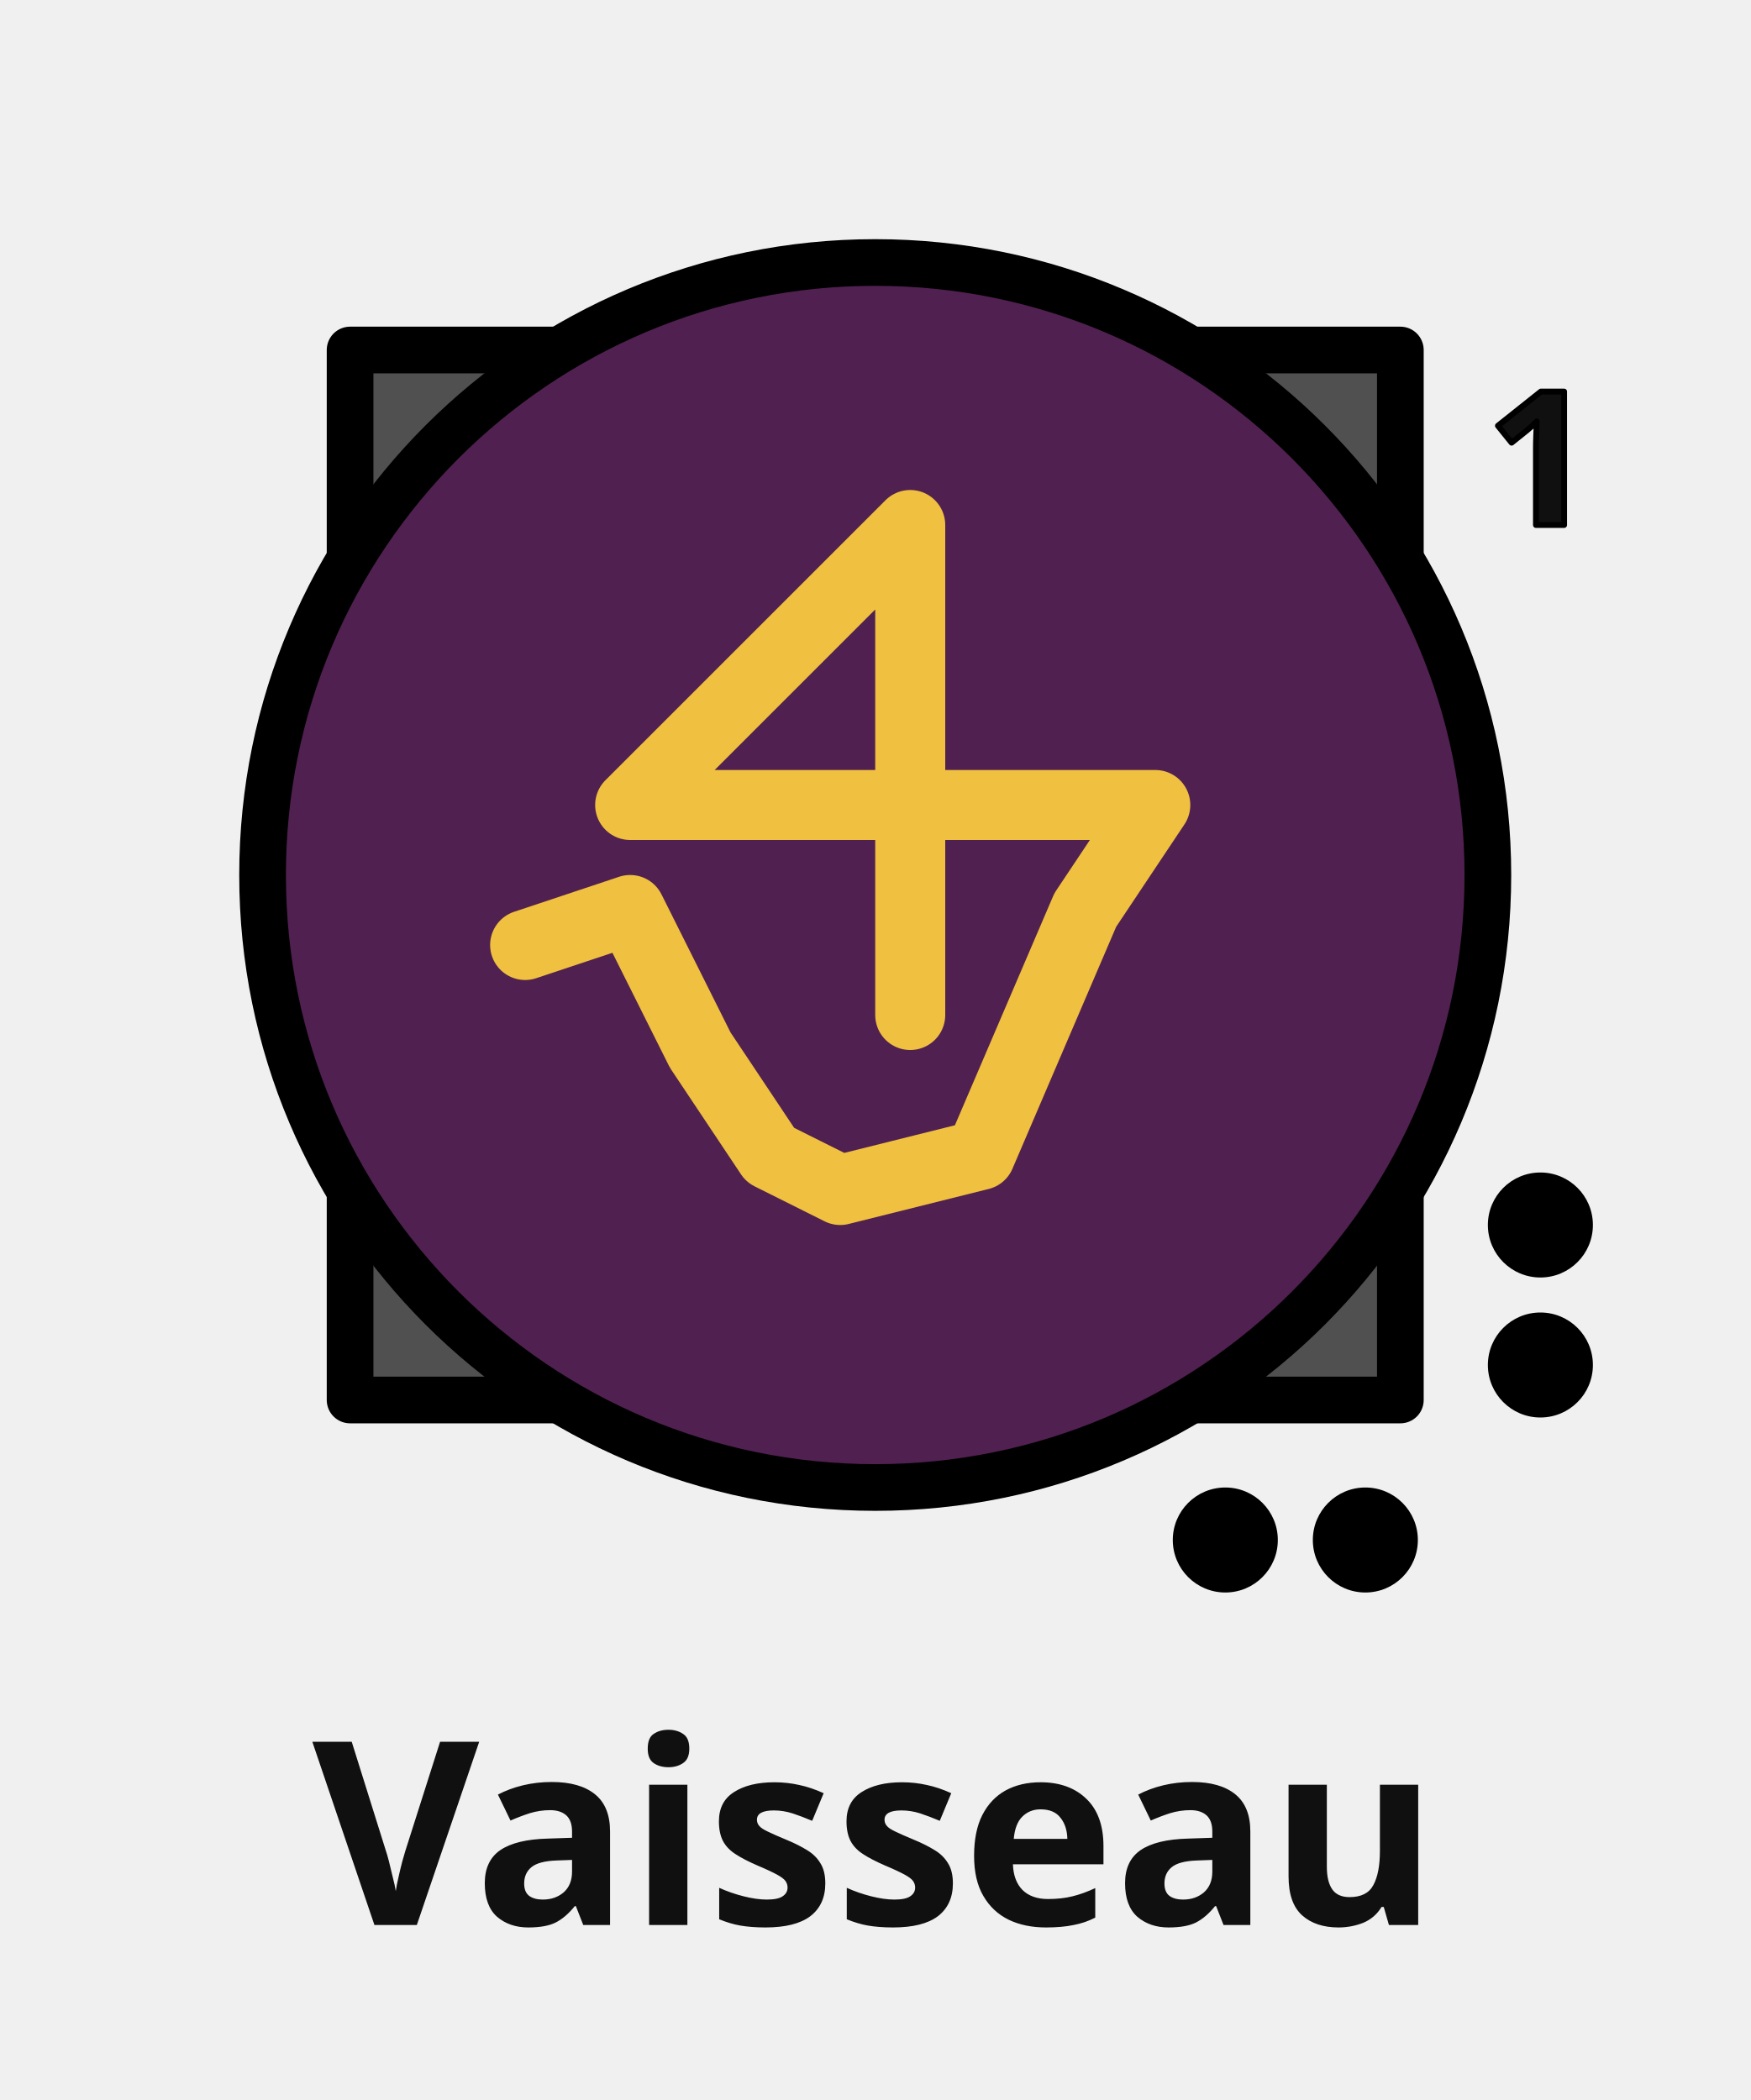
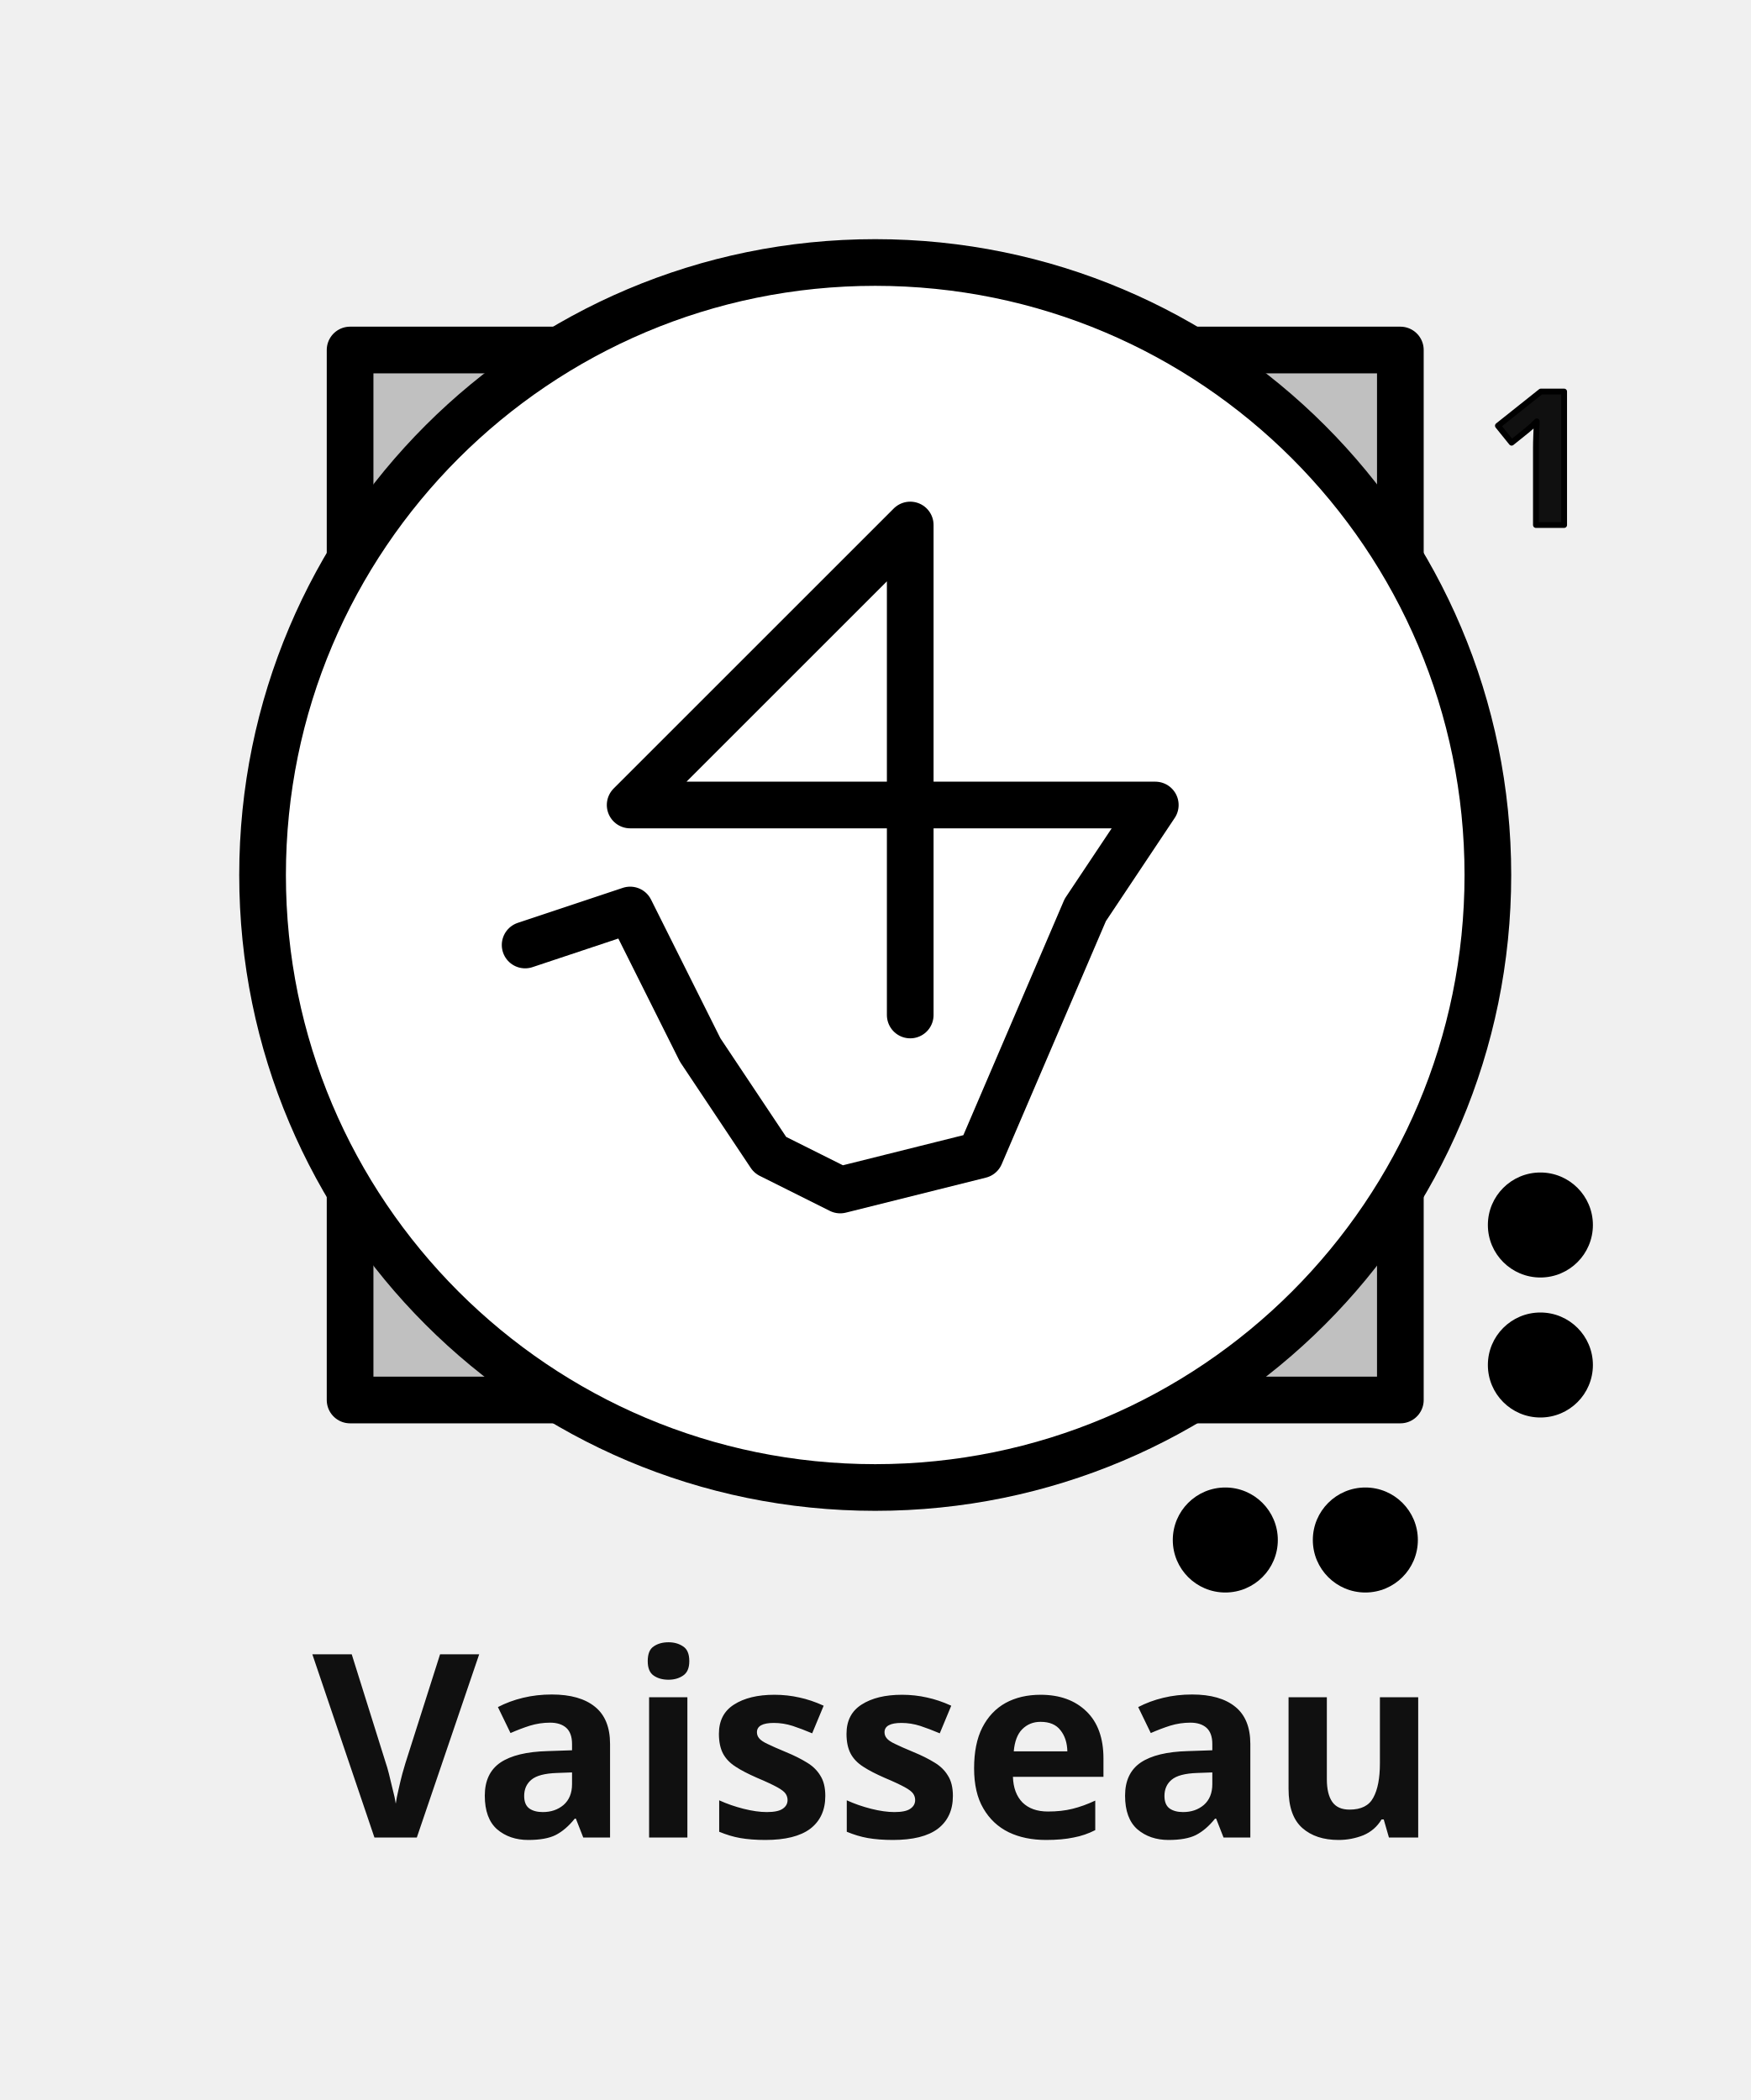
<svg xmlns="http://www.w3.org/2000/svg" width="25mm" height="30mm" viewBox="0 0 100 120" version="1.1">
  <g id="sd_1" class="icon sd" transform="translate(50,50)">
-     <g style="fill:#502050;stroke:black;stroke-width:2pt;stroke-linejoin:round; stroke-linecap:round;">
-       <path style="fill:#505050" d="M -30,-30 l 60,0 00,60 -60,0 z" />
+     <g style="fill:white;stroke:black;stroke-width:2pt;stroke-linejoin:round; stroke-linecap:round;">
+       <path style="fill:silver" d="M -30,-30 l 60,0 00,60 -60,0 z" />
      <circle r="35" />
-       <path style="fill:transparent;stroke:#F0C040;stroke-width:3pt;" d="M -20,4                 l 6,-2 4,8 4,6 4,2 8,-2 6,-14 4,-6 -30,0 16,-16 0,28                 " />
-       <text x="38" y="-20" style="font-weight:600;font-size:8pt;font-family:Neucha;fill:#101010;text-anchor:middle;stroke-width:0.25pt;">1</text>
+       <path style="fill:transparent;stroke:black;stroke-width:2pt;" d="M -20,4                 l 6,-2 4,8 4,6 4,2 8,-2 6,-14 4,-6 -30,0 16,-16 0,28                 " />
+       <text x="38" y="-20" style="font-weight:600;font-size:8pt;font-family:Fira Sans;fill:#101010;text-anchor:middle;stroke-width:0.25pt;">1</text>
      <circle cx="28" cy="38" r="3" style="fill:black; stroke-width:0" />
      <circle cx="20" cy="38" r="3" style="fill:black; stroke-width:0" />
      <circle cx="38" cy="28" r="3" style="fill:black; stroke-width:0" />
      <circle cx="38" cy="20" r="3" style="fill:black; stroke-width:0" />
    </g>
-     <text style="font-weight:600;font-size:11pt;line-height:1.25;font-family:Neucha;fill:#101010;text-anchor:middle;" x="0" y="60">Vaisseau </text>
+     <text style="font-weight:600;font-size:11pt;line-height:1.25;font-family:Fira Sans;fill:#101010;text-anchor:middle;" x="0" y="55">Vaisseau </text>
  </g>
</svg>
